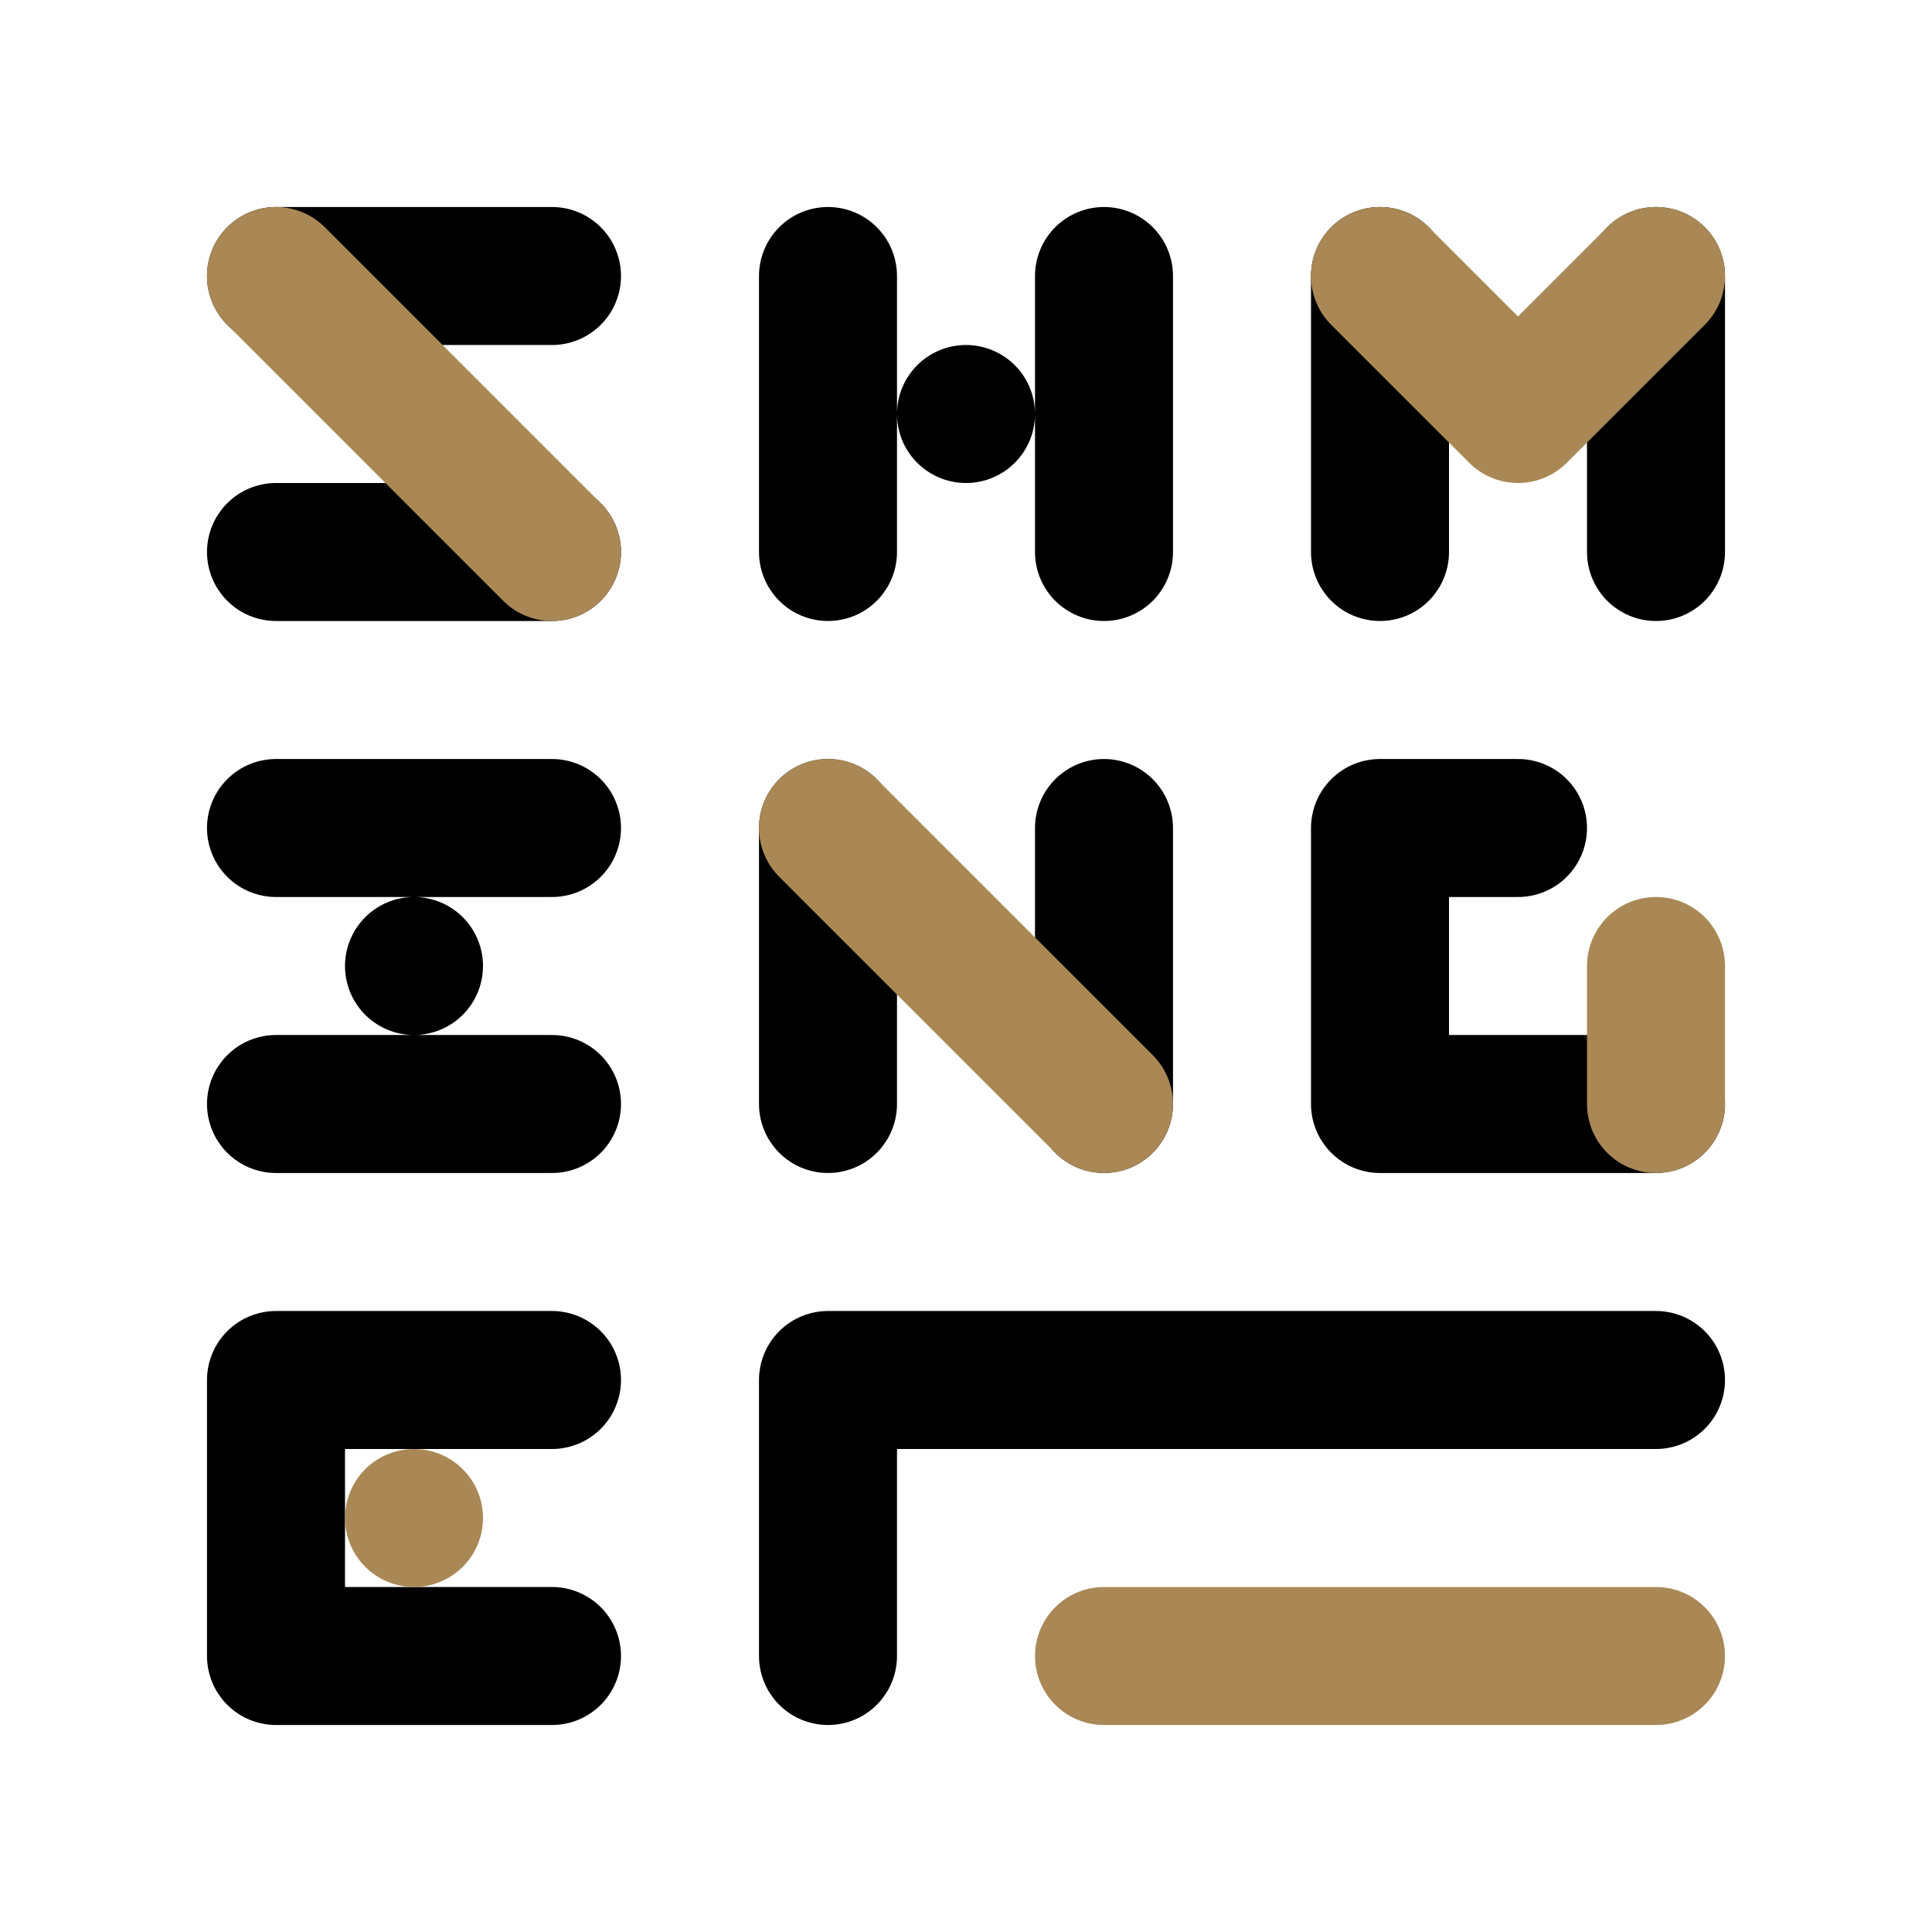
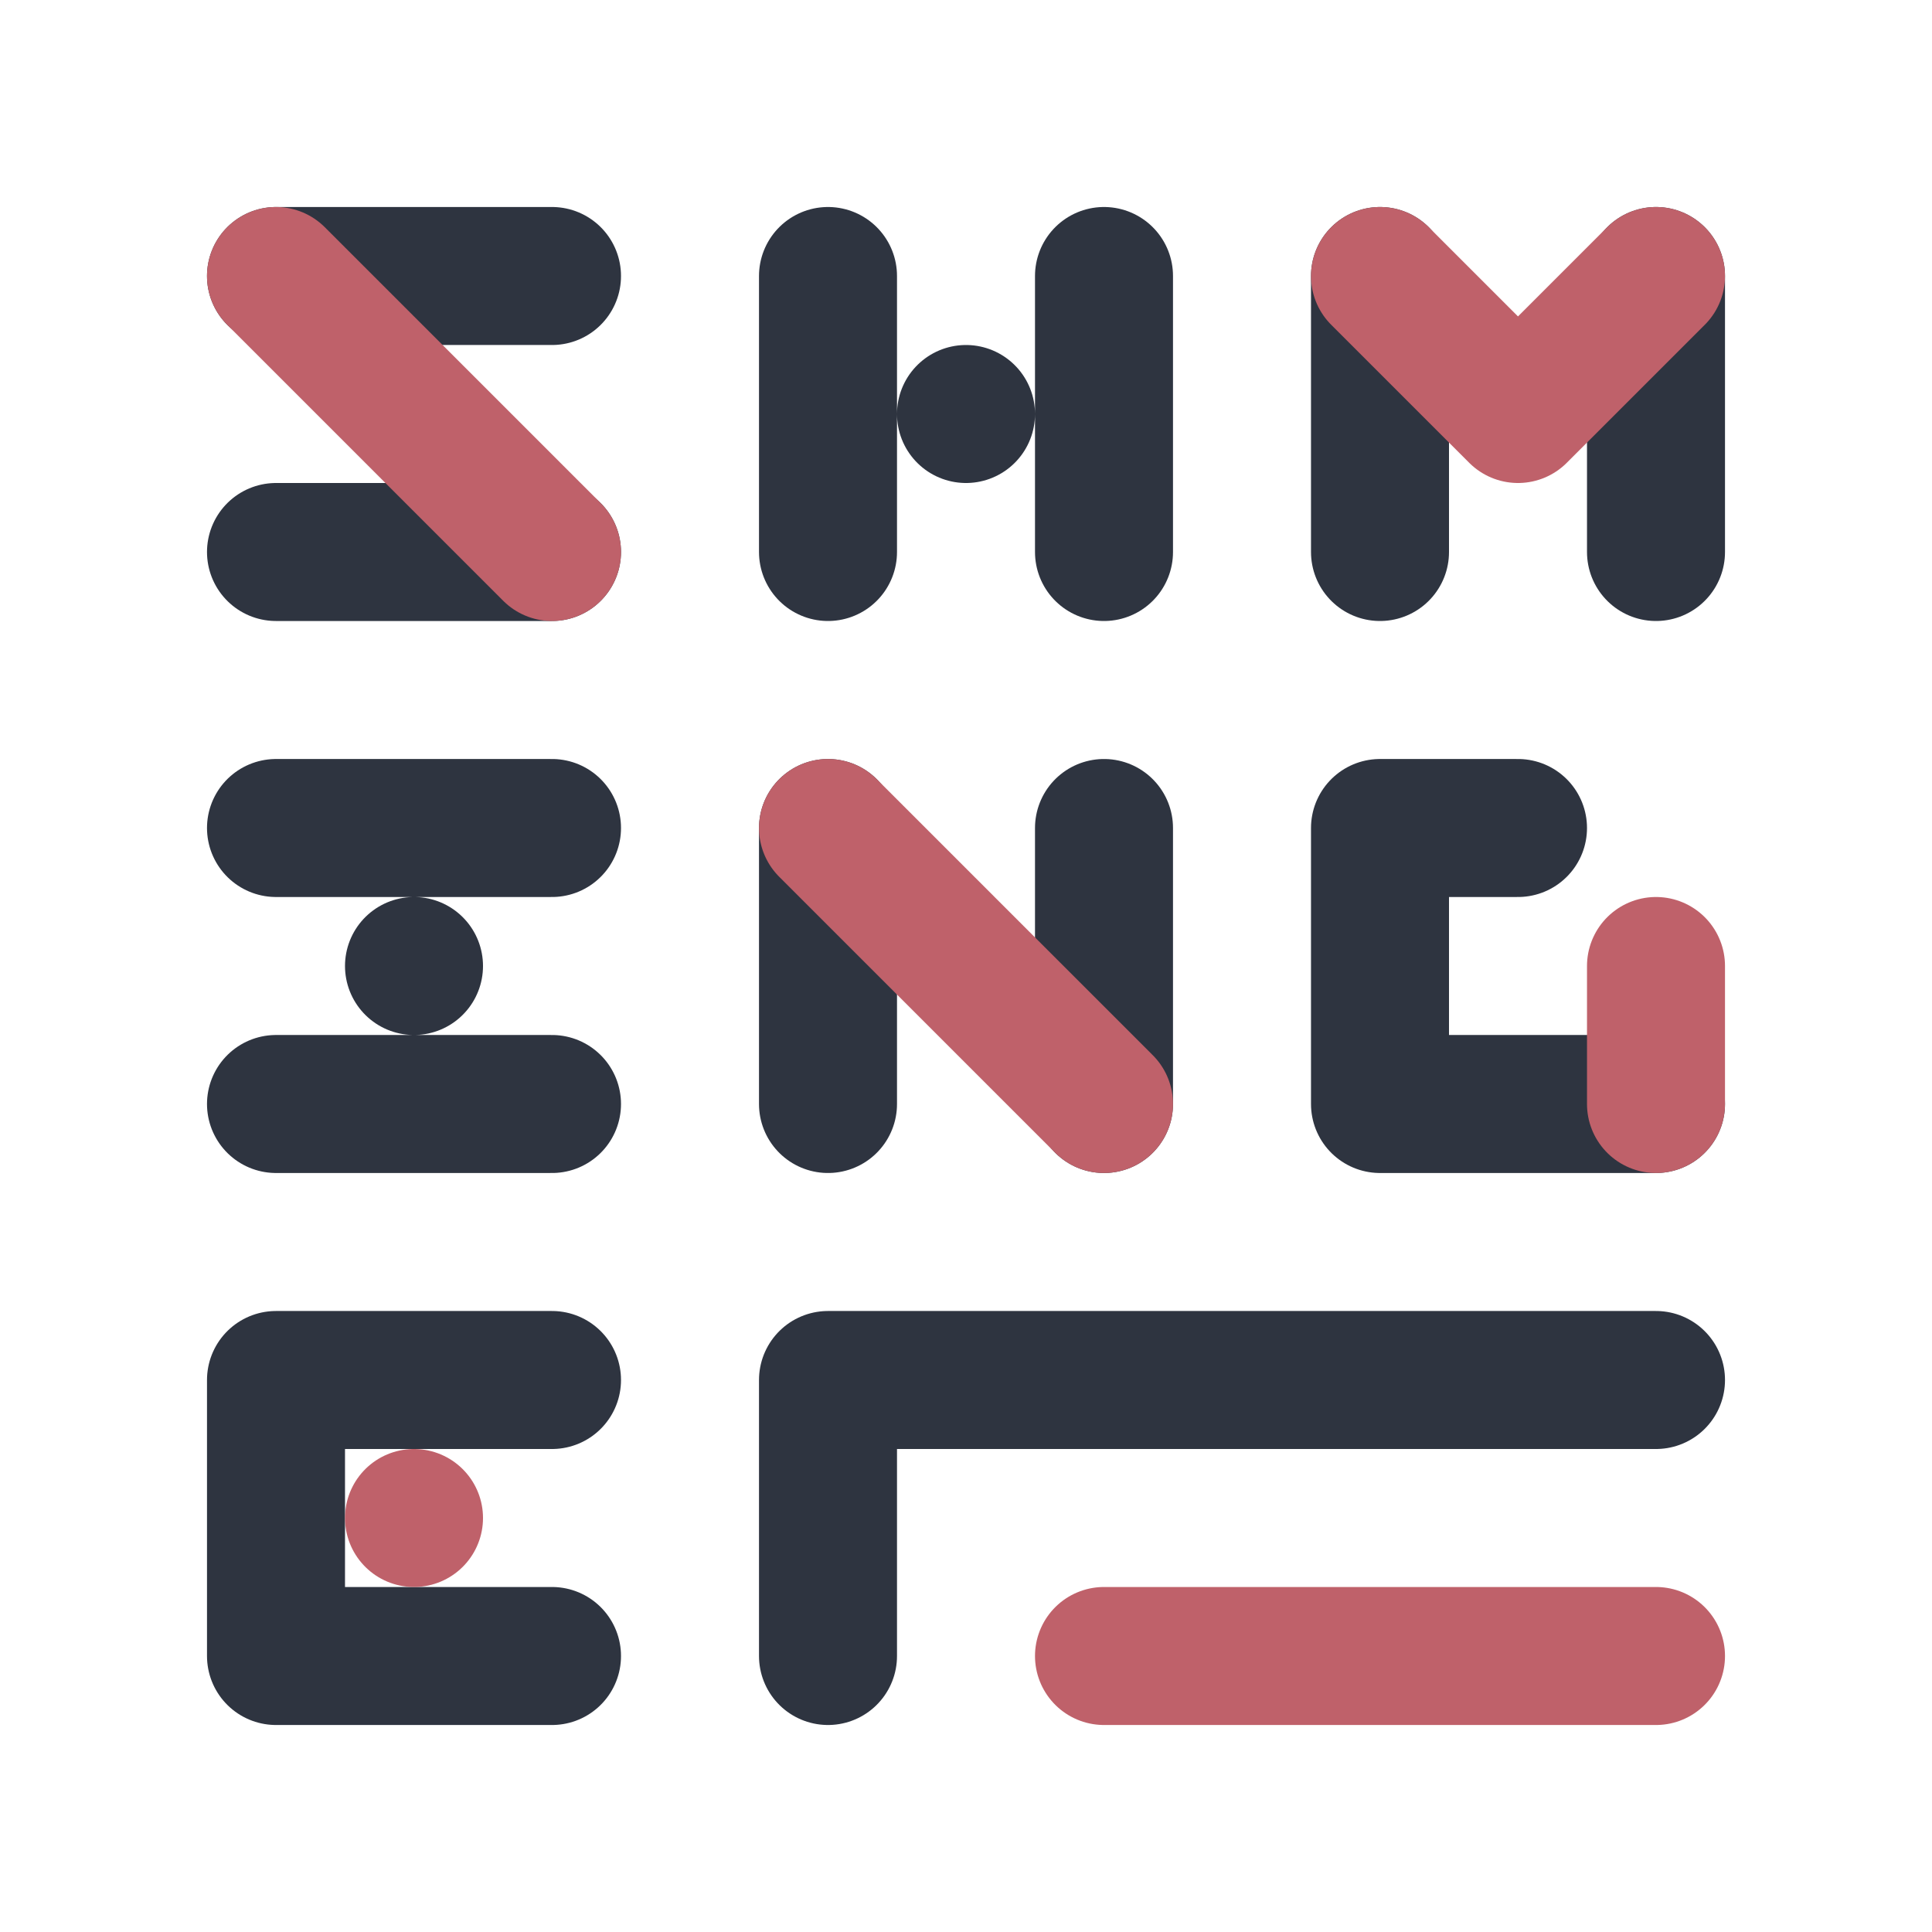
<svg xmlns="http://www.w3.org/2000/svg" viewBox="330 210 210 210" style="fill: none;">
-   <path style="stroke-width: 15px; stroke-linecap: round; stroke-linejoin: round; stroke: rgb(0, 0, 0); fill: none;" d="M360,240 L360,240 L390,240 M360,270 L360,270 L390,270 M420,240 L420,240 L420,270 M450,240 L450,240 L450,270 M435,255 L435,255 L435,255 M480,240 L480,240 L480,270 M510,240 L510,240 L510,270 M360,300 L360,300 L390,300 M375,315 L375,315 L375,315 M360,330 L360,330 L390,330 M420,300 L420,300 L420,330 M450,300 L450,300 L450,330 M495,300 L495,300 L480,300 L480,300 L480,330 L480,315 M480,330 L480,330 L510,330 M390,360 L390,360 L360,360 L360,390 L390,390 M420,390 L420,390 L420,360 L510,360 " />
-   <path style="stroke-width: 15px; stroke-linecap: round; stroke-linejoin: round; stroke: rgb(74, 74, 74); fill: none;" d="" />
-   <path style="stroke-width: 15px; stroke-linecap: round; stroke-linejoin: round; stroke: rgb(170, 136, 85); fill: none;" d="M360,240 L360,240 L390,270 M480,240 L480,240 L495,255 L510,240 M420,300 L420,300 L450,330 M510,330 L510,330 L510,315 M375,375 L375,375 L375,375 M450,390 L450,390 L510,390 " />
+   <path style="stroke-width: 15px; stroke-linecap: round; stroke-linejoin: round; stroke: #2E3440; fill: none;" d="M360,240 L360,240 L390,240 M360,270 L360,270 L390,270 M420,240 L420,240 L420,270 M450,240 L450,240 L450,270 M435,255 L435,255 L435,255 M480,240 L480,240 L480,270 M510,240 L510,240 L510,270 M360,300 L360,300 L390,300 M375,315 L375,315 L375,315 M360,330 L360,330 L390,330 M420,300 L420,300 L420,330 M450,300 L450,300 L450,330 M495,300 L495,300 L480,300 L480,300 L480,330 L480,315 M480,330 L480,330 L510,330 M390,360 L390,360 L360,360 L360,390 L390,390 M420,390 L420,390 L420,360 L510,360 " />
+   <path style="stroke-width: 15px; stroke-linecap: round; stroke-linejoin: round; stroke: #BF616A; fill: none;" d="M360,240 L360,240 L390,270 M480,240 L480,240 L495,255 L510,240 M420,300 L420,300 L450,330 M510,330 L510,330 L510,315 M375,375 L375,375 L375,375 M450,390 L450,390 L510,390 " />
</svg>
